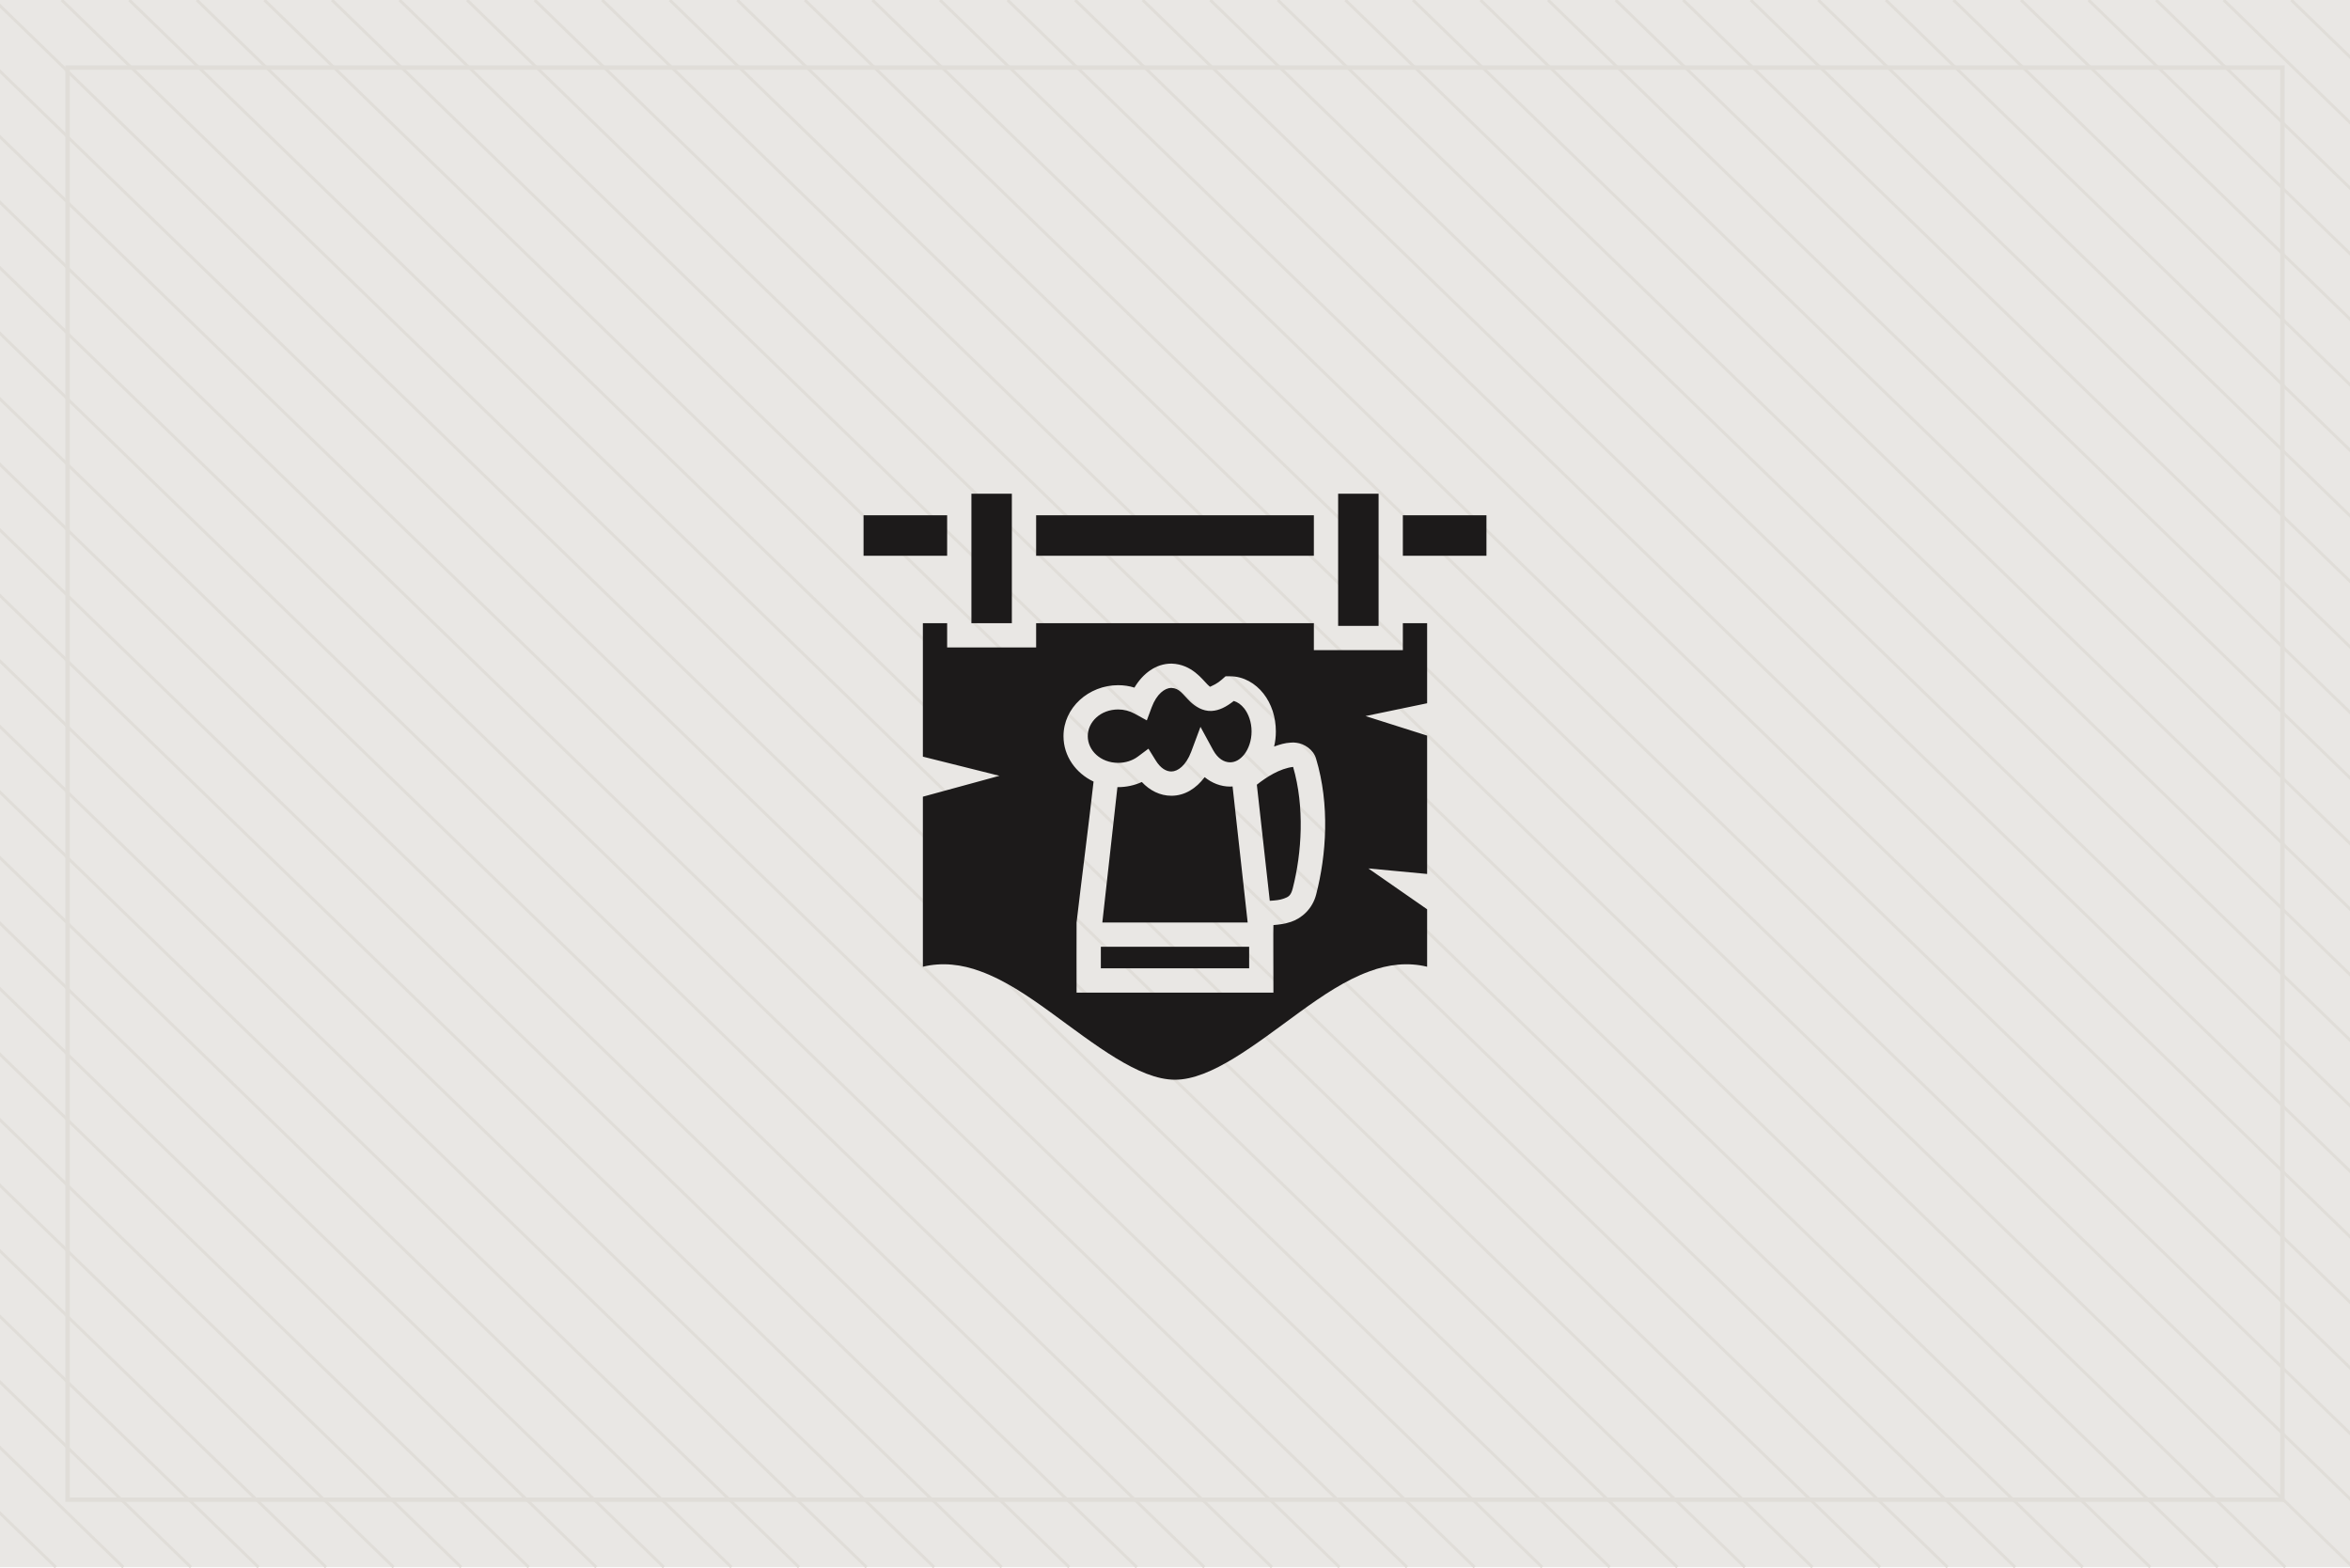
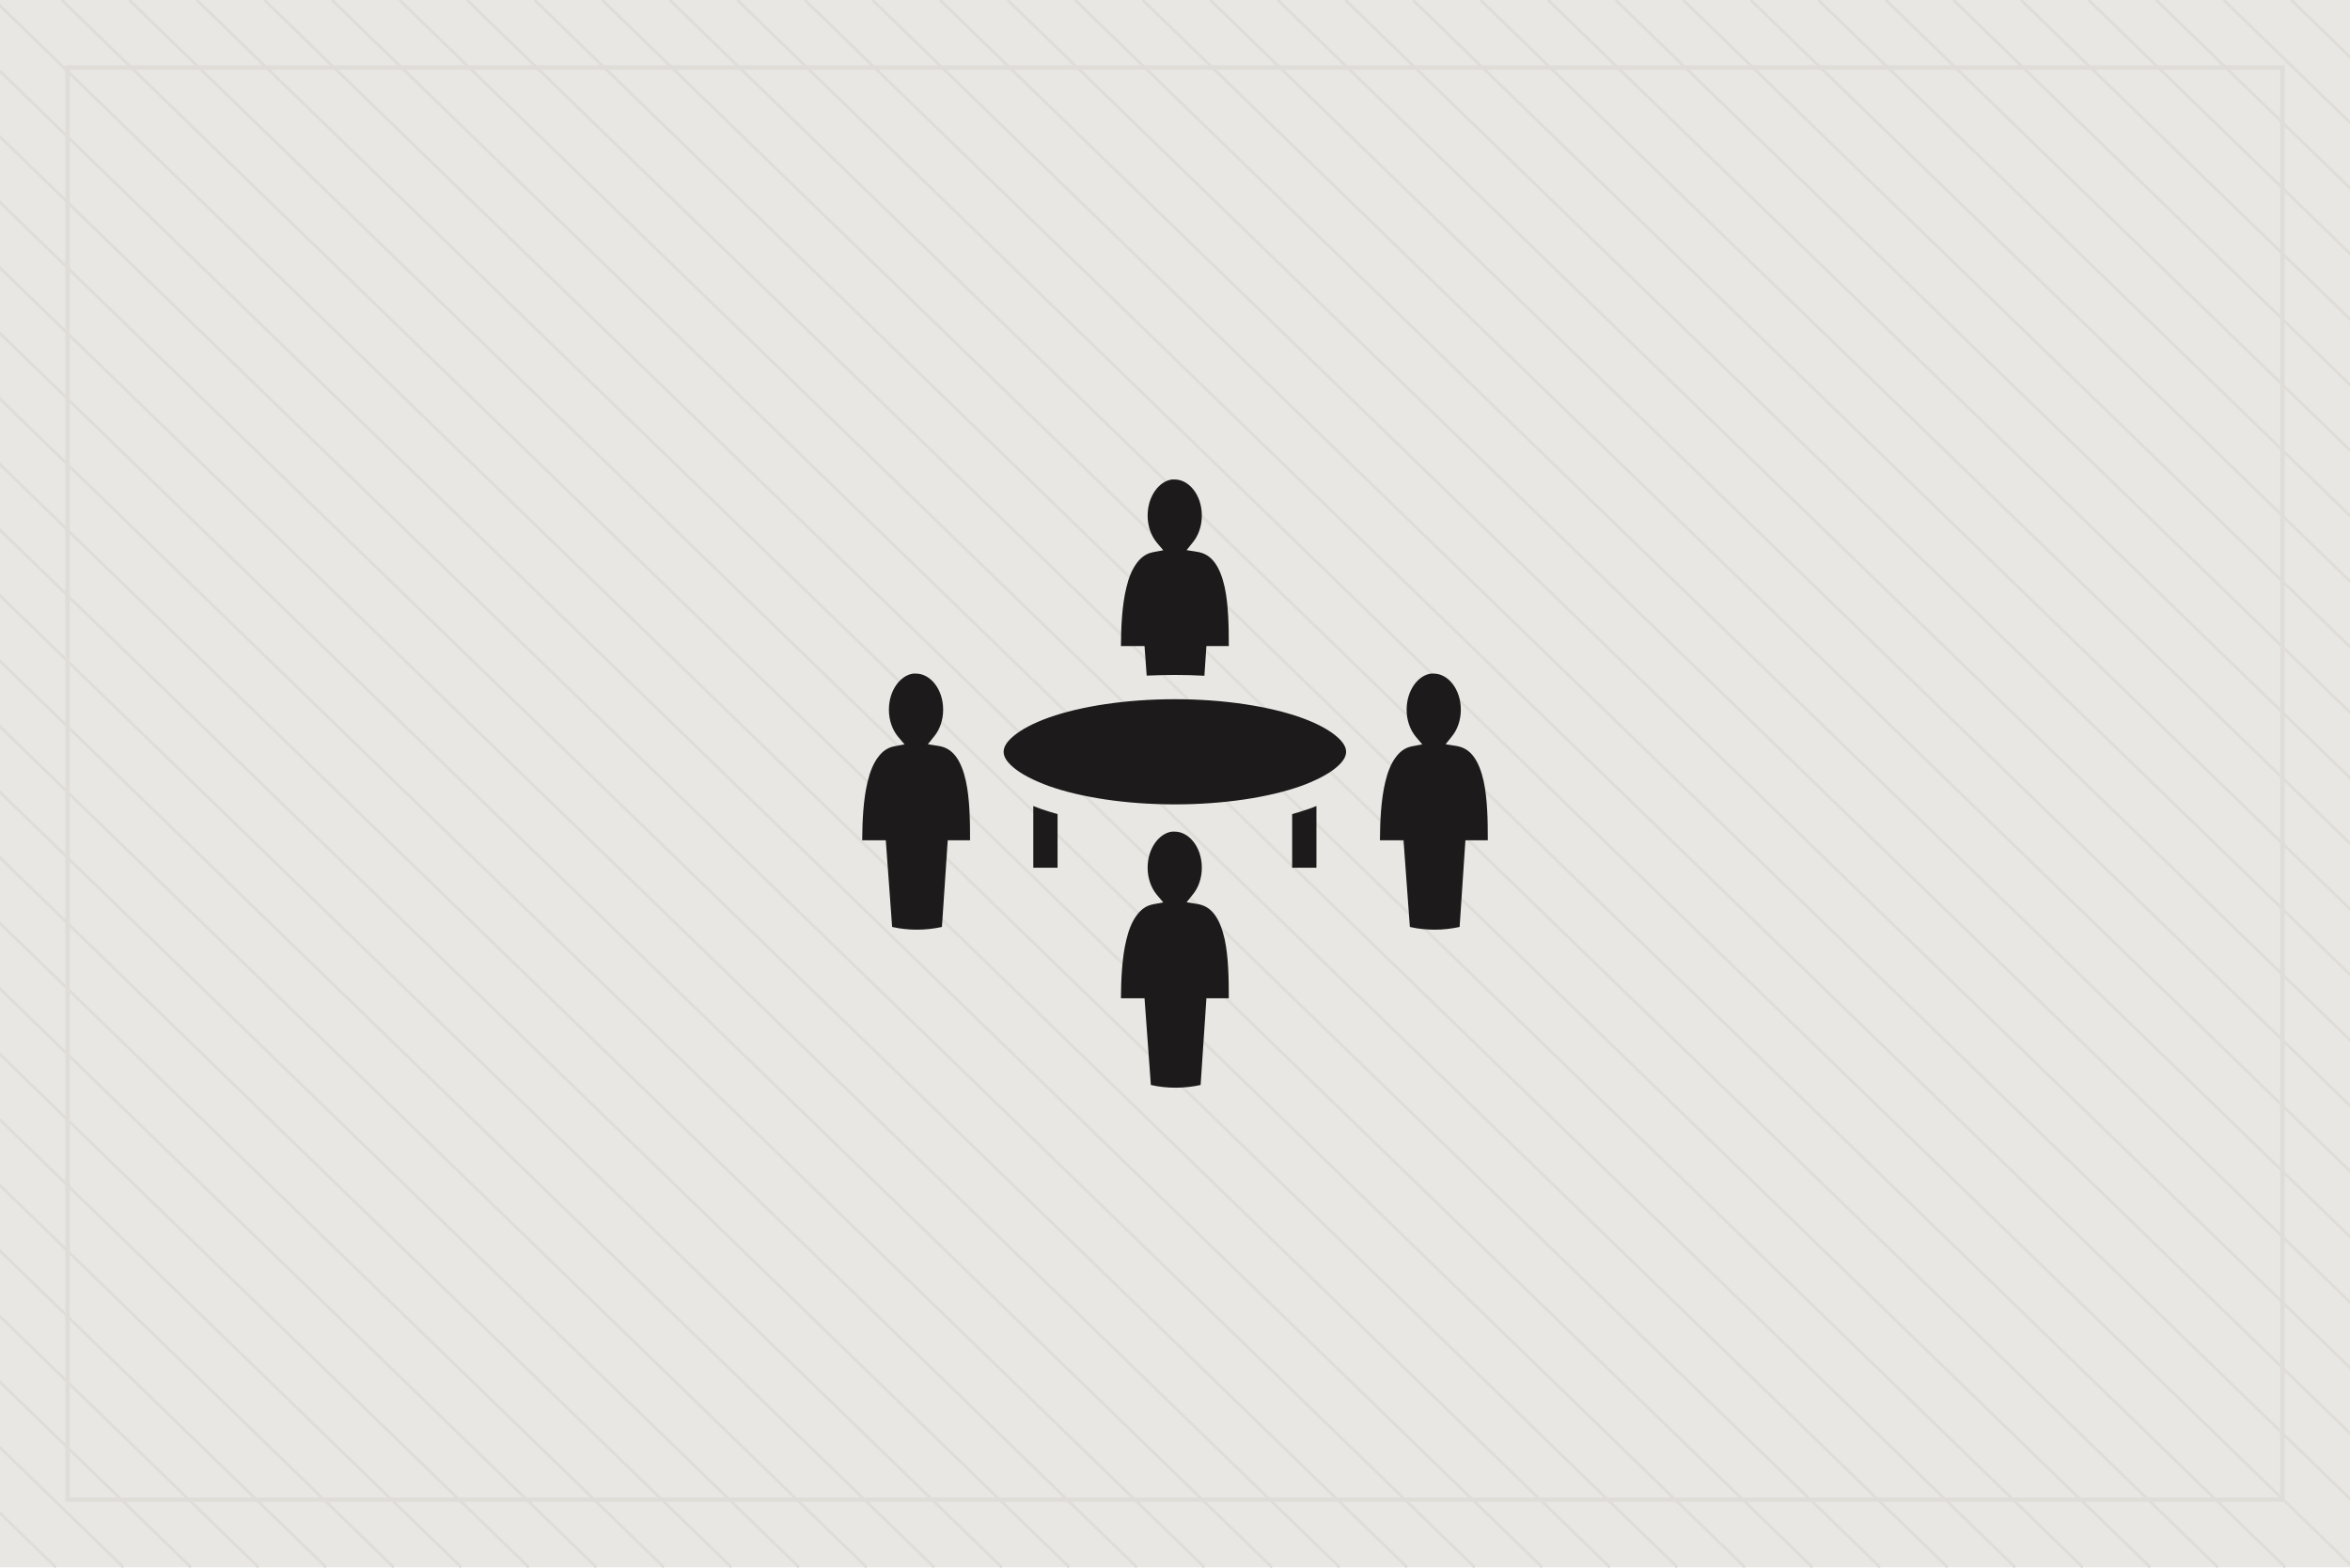
<svg xmlns="http://www.w3.org/2000/svg" width="1600" height="1067" viewBox="0 0 1600 1067">
  <rect width="1600" height="1067" fill="#e9e7e4" />
  <line x1="-1200" y1="0" x2="-100" y2="1067" stroke="#e0ddd8" stroke-width="2" />
  <line x1="-1154" y1="0" x2="-54" y2="1067" stroke="#e0ddd8" stroke-width="2" />
  <line x1="-1108" y1="0" x2="-8" y2="1067" stroke="#e0ddd8" stroke-width="2" />
  <line x1="-1062" y1="0" x2="38" y2="1067" stroke="#e0ddd8" stroke-width="2" />
  <line x1="-1016" y1="0" x2="84" y2="1067" stroke="#e0ddd8" stroke-width="2" />
  <line x1="-970" y1="0" x2="130" y2="1067" stroke="#e0ddd8" stroke-width="2" />
  <line x1="-924" y1="0" x2="176" y2="1067" stroke="#e0ddd8" stroke-width="2" />
  <line x1="-878" y1="0" x2="222" y2="1067" stroke="#e0ddd8" stroke-width="2" />
  <line x1="-832" y1="0" x2="268" y2="1067" stroke="#e0ddd8" stroke-width="2" />
  <line x1="-786" y1="0" x2="314" y2="1067" stroke="#e0ddd8" stroke-width="2" />
  <line x1="-740" y1="0" x2="360" y2="1067" stroke="#e0ddd8" stroke-width="2" />
  <line x1="-694" y1="0" x2="406" y2="1067" stroke="#e0ddd8" stroke-width="2" />
  <line x1="-648" y1="0" x2="452" y2="1067" stroke="#e0ddd8" stroke-width="2" />
  <line x1="-602" y1="0" x2="498" y2="1067" stroke="#e0ddd8" stroke-width="2" />
  <line x1="-556" y1="0" x2="544" y2="1067" stroke="#e0ddd8" stroke-width="2" />
  <line x1="-510" y1="0" x2="590" y2="1067" stroke="#e0ddd8" stroke-width="2" />
  <line x1="-464" y1="0" x2="636" y2="1067" stroke="#e0ddd8" stroke-width="2" />
  <line x1="-418" y1="0" x2="682" y2="1067" stroke="#e0ddd8" stroke-width="2" />
  <line x1="-372" y1="0" x2="728" y2="1067" stroke="#e0ddd8" stroke-width="2" />
  <line x1="-326" y1="0" x2="774" y2="1067" stroke="#e0ddd8" stroke-width="2" />
  <line x1="-280" y1="0" x2="820" y2="1067" stroke="#e0ddd8" stroke-width="2" />
  <line x1="-234" y1="0" x2="866" y2="1067" stroke="#e0ddd8" stroke-width="2" />
  <line x1="-188" y1="0" x2="912" y2="1067" stroke="#e0ddd8" stroke-width="2" />
  <line x1="-142" y1="0" x2="958" y2="1067" stroke="#e0ddd8" stroke-width="2" />
  <line x1="-96" y1="0" x2="1004" y2="1067" stroke="#e0ddd8" stroke-width="2" />
  <line x1="-50" y1="0" x2="1050" y2="1067" stroke="#e0ddd8" stroke-width="2" />
  <line x1="-4" y1="0" x2="1096" y2="1067" stroke="#e0ddd8" stroke-width="2" />
  <line x1="42" y1="0" x2="1142" y2="1067" stroke="#e0ddd8" stroke-width="2" />
  <line x1="88" y1="0" x2="1188" y2="1067" stroke="#e0ddd8" stroke-width="2" />
  <line x1="134" y1="0" x2="1234" y2="1067" stroke="#e0ddd8" stroke-width="2" />
  <line x1="180" y1="0" x2="1280" y2="1067" stroke="#e0ddd8" stroke-width="2" />
  <line x1="226" y1="0" x2="1326" y2="1067" stroke="#e0ddd8" stroke-width="2" />
  <line x1="272" y1="0" x2="1372" y2="1067" stroke="#e0ddd8" stroke-width="2" />
  <line x1="318" y1="0" x2="1418" y2="1067" stroke="#e0ddd8" stroke-width="2" />
  <line x1="364" y1="0" x2="1464" y2="1067" stroke="#e0ddd8" stroke-width="2" />
  <line x1="410" y1="0" x2="1510" y2="1067" stroke="#e0ddd8" stroke-width="2" />
  <line x1="456" y1="0" x2="1556" y2="1067" stroke="#e0ddd8" stroke-width="2" />
  <line x1="502" y1="0" x2="1602" y2="1067" stroke="#e0ddd8" stroke-width="2" />
  <line x1="548" y1="0" x2="1648" y2="1067" stroke="#e0ddd8" stroke-width="2" />
  <line x1="594" y1="0" x2="1694" y2="1067" stroke="#e0ddd8" stroke-width="2" />
  <line x1="640" y1="0" x2="1740" y2="1067" stroke="#e0ddd8" stroke-width="2" />
  <line x1="686" y1="0" x2="1786" y2="1067" stroke="#e0ddd8" stroke-width="2" />
  <line x1="732" y1="0" x2="1832" y2="1067" stroke="#e0ddd8" stroke-width="2" />
  <line x1="778" y1="0" x2="1878" y2="1067" stroke="#e0ddd8" stroke-width="2" />
  <line x1="824" y1="0" x2="1924" y2="1067" stroke="#e0ddd8" stroke-width="2" />
  <line x1="870" y1="0" x2="1970" y2="1067" stroke="#e0ddd8" stroke-width="2" />
  <line x1="916" y1="0" x2="2016" y2="1067" stroke="#e0ddd8" stroke-width="2" />
  <line x1="962" y1="0" x2="2062" y2="1067" stroke="#e0ddd8" stroke-width="2" />
  <line x1="1008" y1="0" x2="2108" y2="1067" stroke="#e0ddd8" stroke-width="2" />
  <line x1="1054" y1="0" x2="2154" y2="1067" stroke="#e0ddd8" stroke-width="2" />
  <line x1="1100" y1="0" x2="2200" y2="1067" stroke="#e0ddd8" stroke-width="2" />
  <line x1="1146" y1="0" x2="2246" y2="1067" stroke="#e0ddd8" stroke-width="2" />
  <line x1="1192" y1="0" x2="2292" y2="1067" stroke="#e0ddd8" stroke-width="2" />
  <line x1="1238" y1="0" x2="2338" y2="1067" stroke="#e0ddd8" stroke-width="2" />
  <line x1="1284" y1="0" x2="2384" y2="1067" stroke="#e0ddd8" stroke-width="2" />
  <line x1="1330" y1="0" x2="2430" y2="1067" stroke="#e0ddd8" stroke-width="2" />
  <line x1="1376" y1="0" x2="2476" y2="1067" stroke="#e0ddd8" stroke-width="2" />
  <line x1="1422" y1="0" x2="2522" y2="1067" stroke="#e0ddd8" stroke-width="2" />
  <line x1="1468" y1="0" x2="2568" y2="1067" stroke="#e0ddd8" stroke-width="2" />
  <line x1="1514" y1="0" x2="2614" y2="1067" stroke="#e0ddd8" stroke-width="2" />
  <line x1="1560" y1="0" x2="2660" y2="1067" stroke="#e0ddd8" stroke-width="2" />
  <line x1="1606" y1="0" x2="2706" y2="1067" stroke="#e0ddd8" stroke-width="2" />
  <line x1="1652" y1="0" x2="2752" y2="1067" stroke="#e0ddd8" stroke-width="2" />
  <line x1="1698" y1="0" x2="2798" y2="1067" stroke="#e0ddd8" stroke-width="2" />
  <line x1="1744" y1="0" x2="2844" y2="1067" stroke="#e0ddd8" stroke-width="2" />
  <line x1="1790" y1="0" x2="2890" y2="1067" stroke="#e0ddd8" stroke-width="2" />
  <rect x="46" y="46" width="1508" height="975" fill="none" stroke="#e0ddd8" stroke-width="3" />
  <g transform="translate(565.0,298.5) scale(0.91797)">
-     <path fill="#1c1a1a" d="M105 41v96h30V41zm272 0v98h30V41zM25 57v30h62V57zm128 0v30h206V57zm272 0v30h62V57zM69 137v99l56.8 14.2L69 265.7v126.1c14.39-3.5 29.01-1.7 42.7 3.4 17.9 6.5 34.9 18 51.6 30.1 33.4 24.3 65.9 50.3 92.7 50.3 26.8 0 59.3-26 92.7-50.3 16.7-12.1 33.7-23.6 51.6-30.1 13.7-5.1 28.3-6.9 42.7-3.4v-42.6l-15.4-10.7-28.2-19.6L443 323V220.4l-45.7-14.5 45.7-9.5V137h-18v20h-66v-20H153v18H87v-18zm184.3 30H253.6c14.9.5 22.8 11.9 26.5 15.5 1.9 1.9 1.8 1.6 2.1 1.6 5.5-2.5 6.8-3.7 11.3-7.7h3.4c10 0 18.8 5.3 24.7 12.8 5.9 7.5 9.2 17.4 9.2 28.1 0 3.9-.4 7.6-1.3 11.2 4.1-1.5 8.1-2.7 12.2-2.9 1.5-.2 2.9-.1 4.3.1 5.9.6 12.7 5.2 14.6 11.7 10.3 34.2 7.7 71.4.1 100.8-2.7 10.6-10.6 17.6-18.6 20.3-4.5 1.5-8.9 2.1-13.1 2.4-.2 2 0 32.6 0 50.1H183c-.1-17.9 0-34.7 0-52 3.5-30.3 8.9-71.6 12.6-104.5-13.1-6.2-22.3-18.8-22.3-33.7 0-21.2 18.7-37.8 40.6-37.8 4.1 0 8.2.6 12 1.8 6.3-10.5 15.9-17.8 27.4-17.8zm-.1 18c-4.7.1-10.7 4.3-14.5 14.4l-3.6 9.7-9.1-5c-3.6-2-7.9-3.1-12.1-3.1-13.1 0-22.6 9.2-22.6 19.8 0 10.6 9.5 19.8 22.6 19.8 5.4 0 10.6-1.7 14.5-4.6l7.9-5.9 5.2 8.4c3.8 6.3 8.1 8.5 11.8 8.5 4.7 0 10.8-4.3 14.7-14.6l6.9-18.5 9.4 17.3c3.5 6.3 8.1 9 12.6 9 3.7 0 7.3-1.9 10.5-5.9 3.1-4 5.4-10.1 5.4-17s-2.3-13-5.4-17c-2.4-3-5-4.8-7.8-5.6-5.6 4.4-10.8 7.1-16.5 7.4-6.7.3-12.2-3.5-15.5-6.6-6.4-6.2-8.1-10.2-14.4-10.5zm90.4 58.6c-9.9 1.2-19.7 7.5-26.9 13.2l9.6 86.1c3.9-.2 7.5-.6 10-1.5 3.9-1.3 5.6-2.3 7-7.6 6.8-26.5 8.9-60.6.3-90.2zm-65.6 7.6c-6.2 8.3-14.7 13.8-24.7 13.8-8.4 0-16-3.9-21.9-10.2-5.5 2.5-11.5 3.8-17.5 3.8h-.6L202.1 359h107.8l-11.2-100.9c-.6.1-1.2.1-1.8.1-7 0-13.5-2.6-18.9-7zM201 377v16h110v-16z" />
+     <path fill="#1c1a1a" d="M253.8 30.44c-9.5 1.2-18.1 12.3-18.1 26.8 0 8 2.7 15 6.7 19.9l4.9 5.8-7.5 1.4c-5.2 1-9 3.8-12.3 8.3-3.4 4.6-5.9 10.76-7.6 18.06-3.2 13.1-3.9 29.1-4 43.3h17.5l1.6 21.9c6.8-.3 13.8-.5 20.9-.5 7.5 0 14.8.2 21.9.6l1.5-22h16.6c0-14.3-.2-30.6-3.1-43.9-1.6-7.2-4-13.46-7.3-17.96s-7.4-7.2-13.3-8.1l-7.6-1.2 4.8-6c3.9-4.8 6.5-11.8 6.5-19.6 0-15.4-9.6-26.8-20.1-26.8zM61.9 174.4c-9.5 1.2-18.1 12.3-18.1 26.8 0 8 2.7 15 6.7 19.9l4.9 5.8-7.5 1.4c-5.2 1-9 3.8-12.3 8.3-3.4 4.6-5.9 10.8-7.6 18.1-3.2 13.1-3.9 29.1-4 43.3h17.5l4.7 64.3c12.2 2.8 25.2 2.6 36.94 0l4.3-64.3H104c0-14.3-.2-30.6-3.1-43.9-1.57-7.2-3.97-13.5-7.27-18-3.29-4.5-7.39-7.2-13.29-8.1l-7.64-1.2 4.8-6c3.94-4.8 6.54-11.8 6.54-19.6 0-15.4-9.64-26.8-20.14-26.8zm384 0c-9.5 1.2-18.1 12.3-18.1 26.8 0 8 2.7 15 6.7 19.9l4.9 5.8-7.5 1.4c-5.2 1-9 3.8-12.3 8.3-3.4 4.6-5.9 10.8-7.6 18.1-3.2 13.1-3.9 29.1-4 43.3h17.5l4.7 64.3c12.2 2.8 25.2 2.6 36.9 0l4.3-64.3H488c0-14.3-.2-30.6-3.1-43.9-1.6-7.2-4-13.5-7.3-18s-7.4-7.2-13.3-8.1l-7.6-1.2 4.8-6c3.9-4.8 6.5-11.8 6.5-19.6 0-15.4-9.6-26.8-20.1-26.8zm-190 19c-36.7 0-69.9 5.3-93.2 13.5-11.6 4.1-20.7 9-26.3 13.7-5.7 4.7-7.5 8.6-7.5 11.8 0 3.2 1.8 7.1 7.5 11.8 5.6 4.7 14.7 9.5 26.3 13.7 23.3 8.2 56.5 13.5 93.2 13.5s69.9-5.3 93.2-13.5c11.6-4.2 20.7-9 26.3-13.7 5.7-4.7 7.5-8.6 7.5-11.8 0-3.2-1.8-7.1-7.5-11.8-5.6-4.7-14.7-9.6-26.3-13.7-23.3-8.2-56.5-13.5-93.2-13.5zm-105 79.2v45.8h18v-39.8c-4.2-1.2-8.3-2.4-12.2-3.8-2-.7-3.9-1.4-5.8-2.2zm210 0c-1.9.8-3.8 1.5-5.8 2.2-3.9 1.4-8 2.6-12.2 3.8v39.8h18zm-107.1 19c-9.5 1.2-18.1 12.3-18.1 26.8 0 8 2.7 15 6.7 19.9l4.9 5.8-7.5 1.4c-5.2 1-9 3.8-12.3 8.3-3.4 4.6-5.9 10.8-7.6 18.1-3.2 13.1-3.9 29.1-4 43.3h17.5l4.7 64.3c12.2 2.8 25.2 2.6 36.9 0l4.3-64.3h16.6c0-14.3-.2-30.6-3.1-43.9-1.6-7.2-4-13.5-7.3-18s-7.4-7.2-13.3-8.1l-7.6-1.2 4.8-6c3.9-4.8 6.5-11.8 6.5-19.6 0-15.4-9.6-26.8-20.1-26.8z" />
  </g>
</svg>
